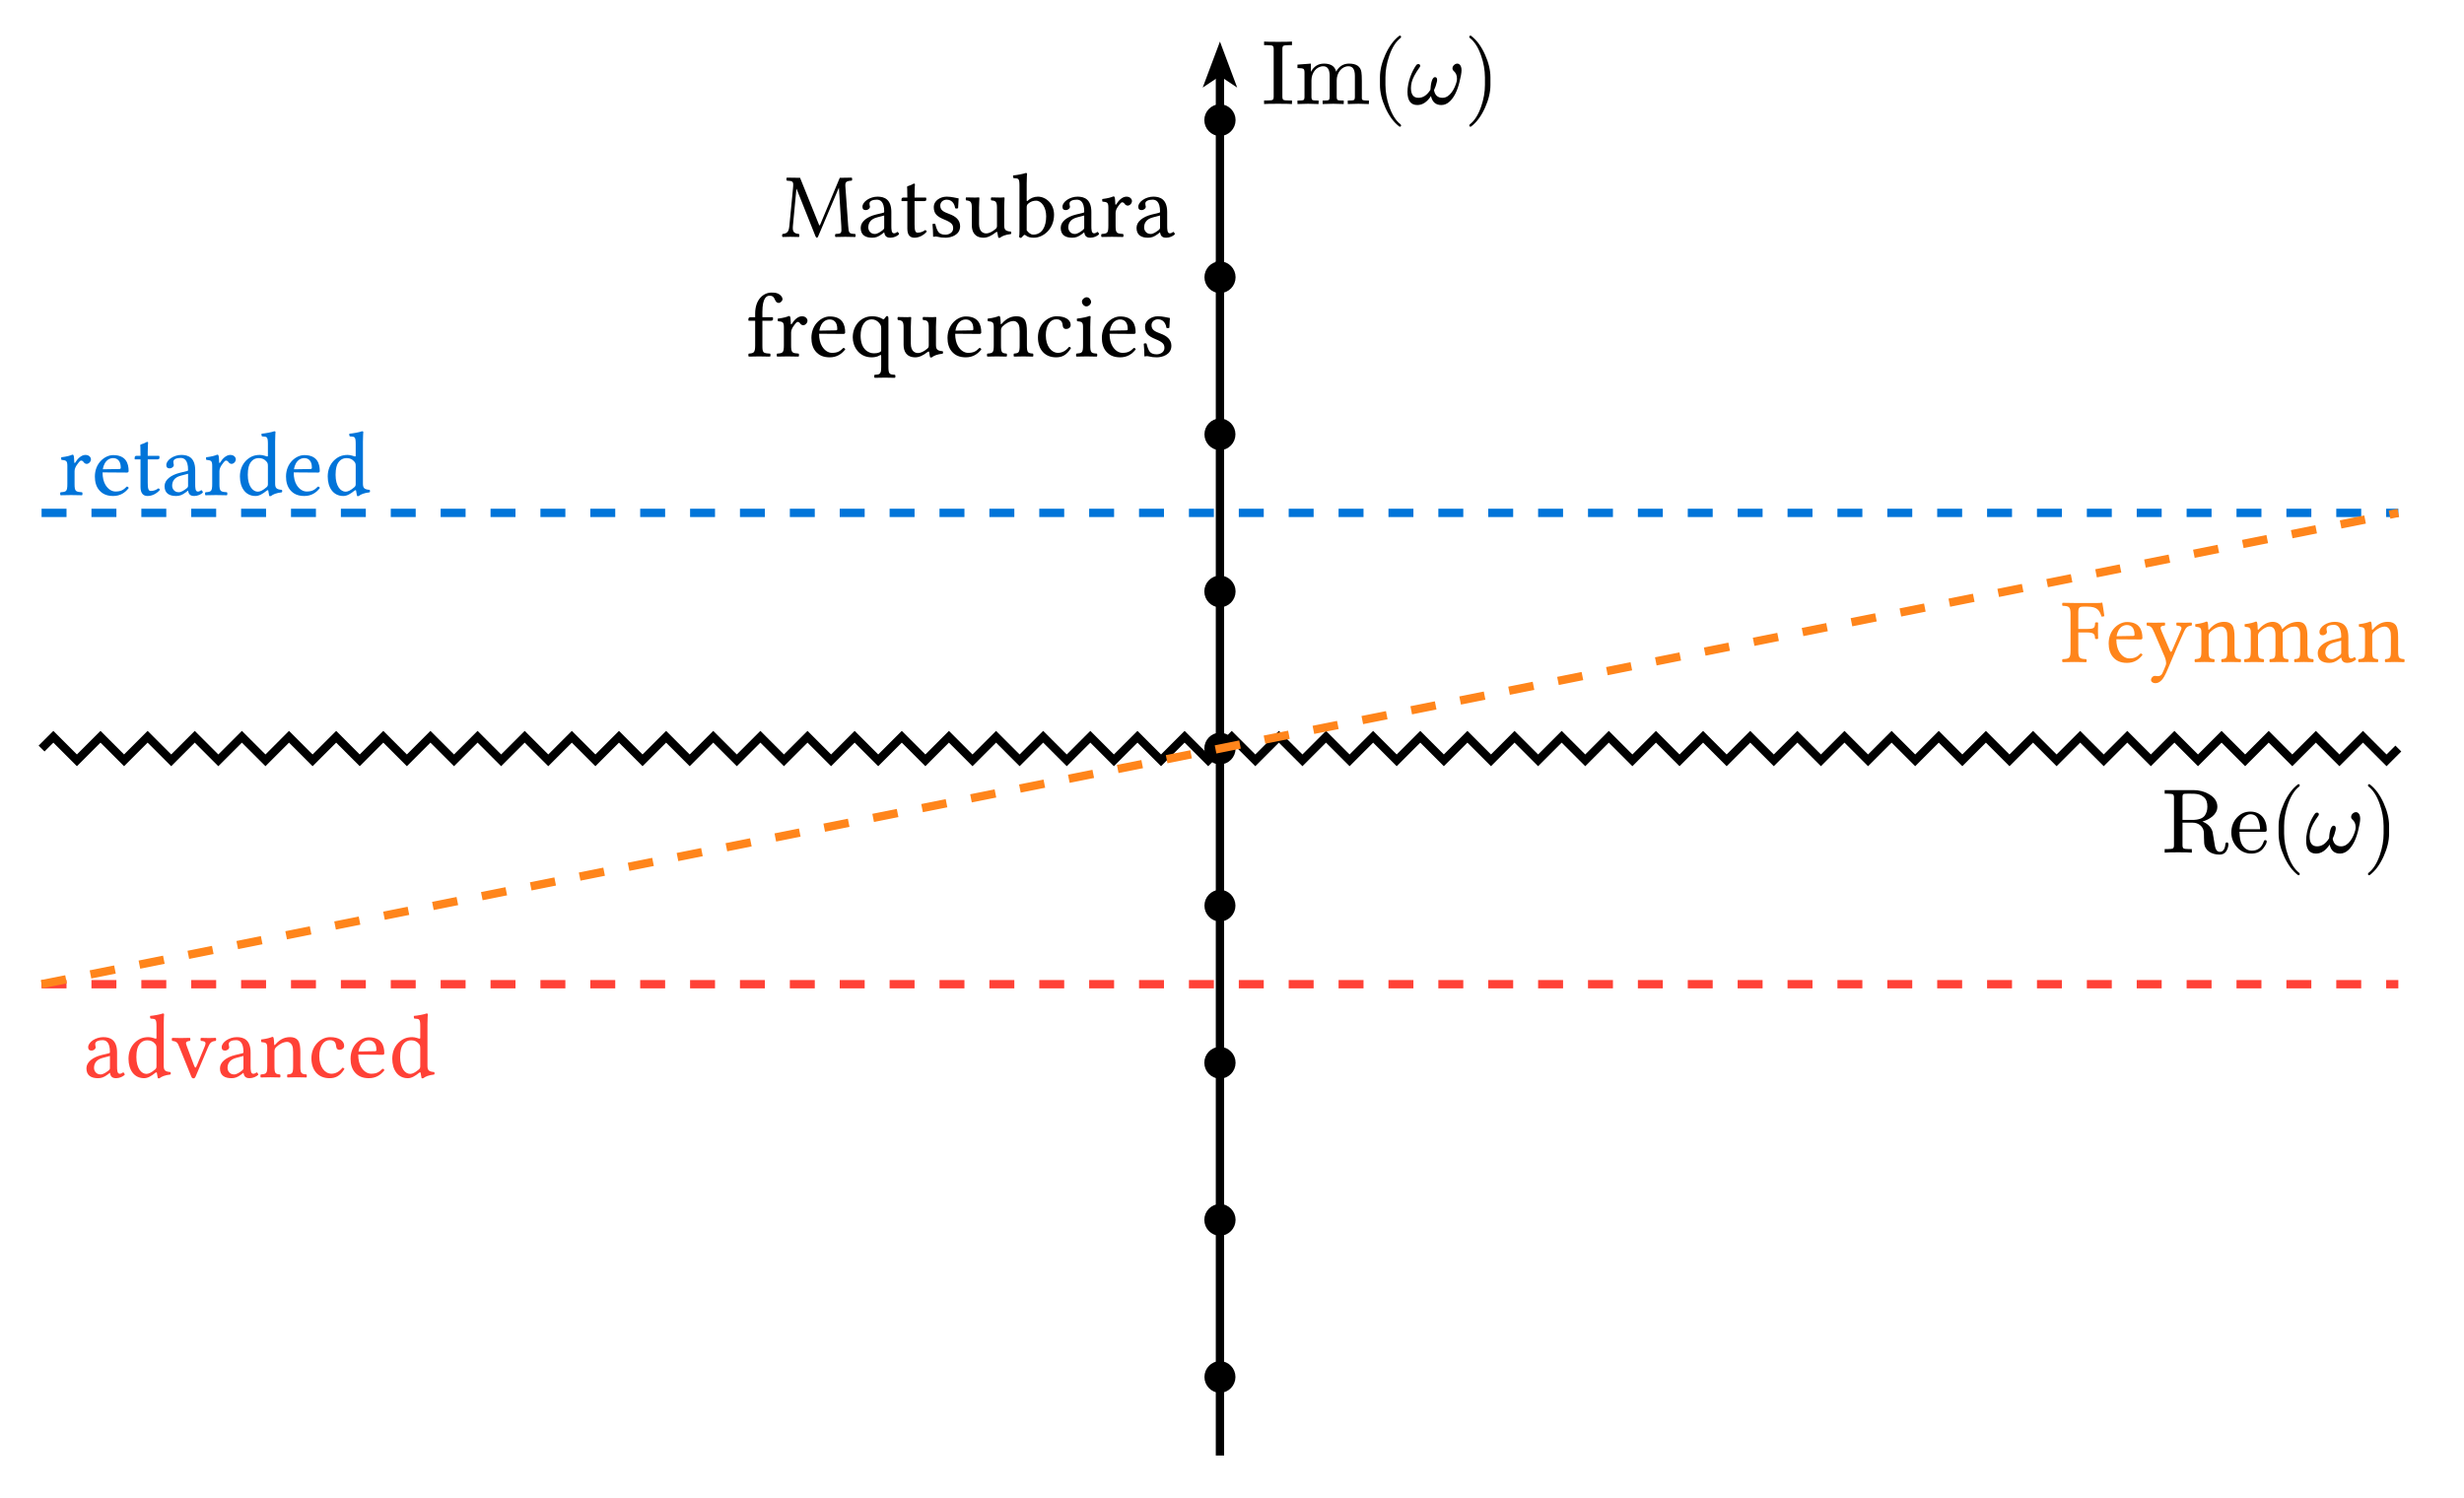
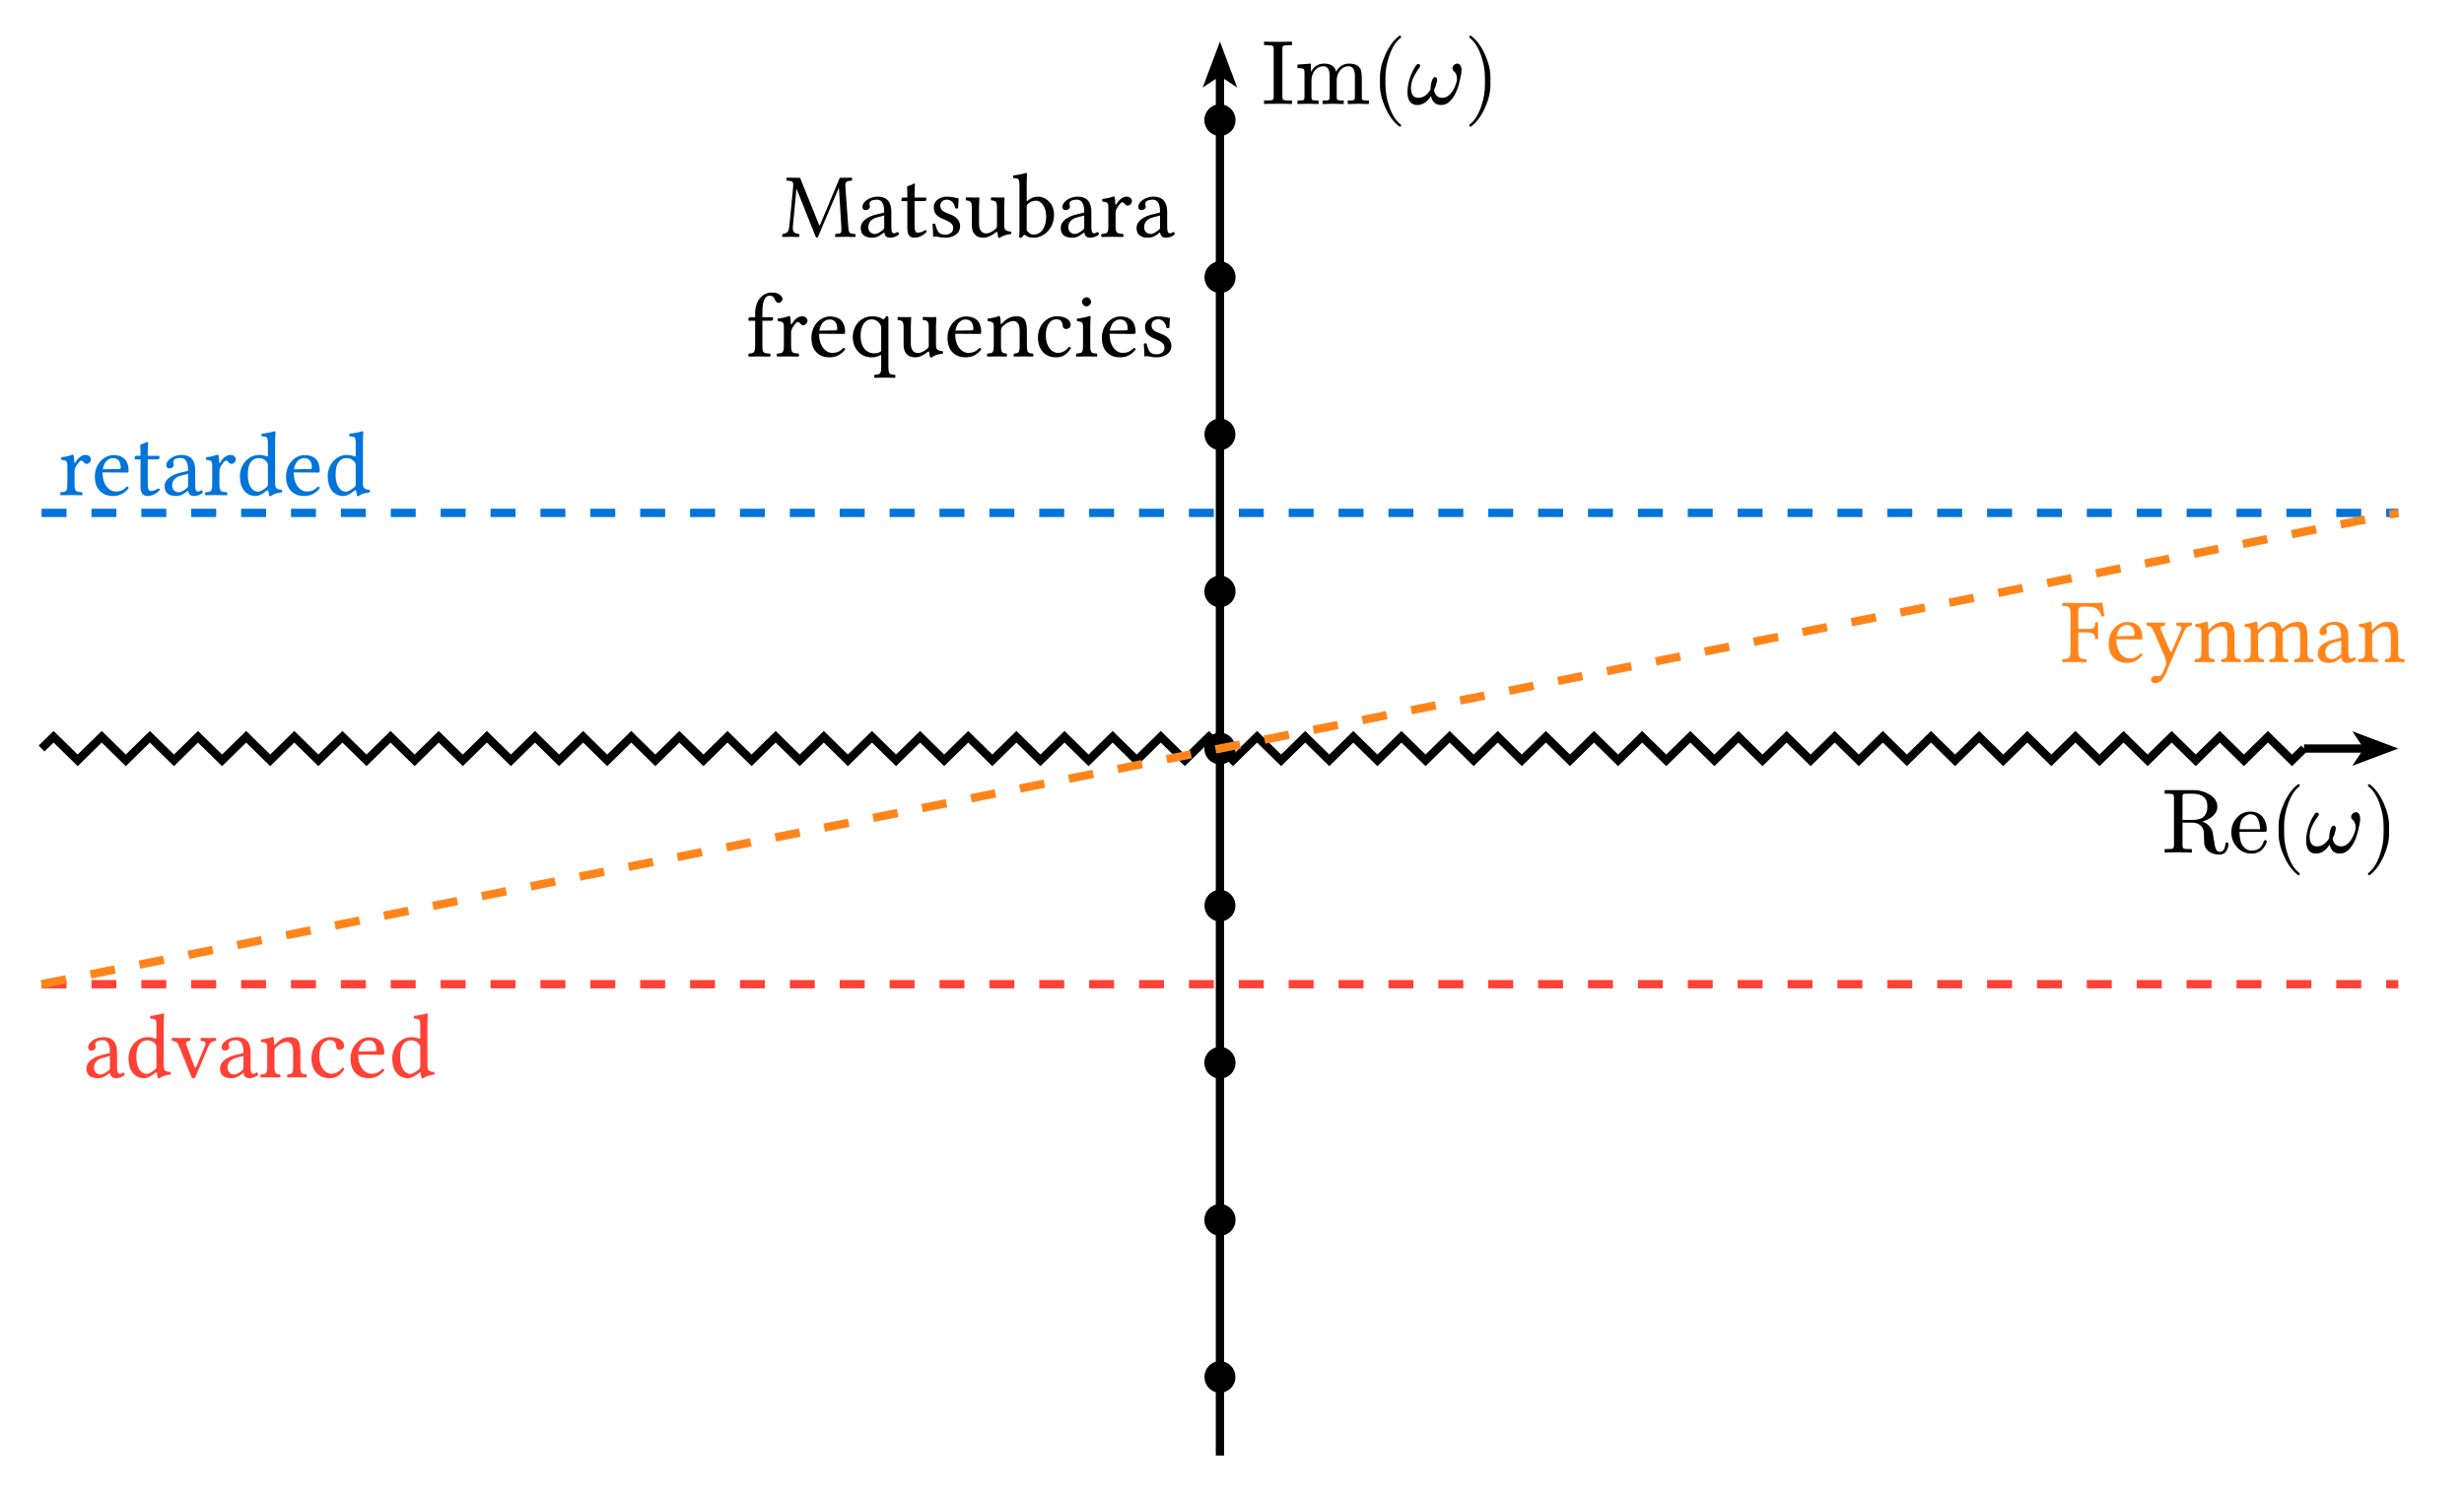
<svg xmlns="http://www.w3.org/2000/svg" xmlns:xlink="http://www.w3.org/1999/xlink" width="395.15" height="240.105" viewBox="0 0 296.363 180.079">
-   <path fill="none" stroke="#000" d="m5 90.039 1.417-1.417 2.835 2.835 2.835-2.835 2.834 2.835 2.835-2.835 2.835 2.835 2.834-2.835 2.835 2.835 2.834-2.835 2.835 2.835 2.835-2.835 2.834 2.835 2.835-2.835 2.835 2.835 2.834-2.835 2.835 2.835 2.835-2.835 2.834 2.835 2.835-2.835 2.835 2.835 2.834-2.835 2.835 2.835 2.835-2.835 2.834 2.835 2.835-2.835 2.834 2.835 2.835-2.835 2.835 2.835 2.834-2.835 2.835 2.835 2.835-2.835 2.834 2.835 2.835-2.835 2.835 2.835 2.834-2.835 2.835 2.835 2.835-2.835 2.834 2.835 2.835-2.835 2.835 2.835 2.834-2.835 2.835 2.835 2.834-2.835 2.835 2.835 2.835-2.835 2.834 2.835 2.835-2.835 2.835 2.835 2.834-2.835 2.835 2.835 2.835-2.835 2.834 2.835 2.835-2.835 2.835 2.835 2.834-2.835 2.835 2.835 2.834-2.835 2.835 2.835 2.835-2.835 2.834 2.835 2.835-2.835 2.835 2.835 2.834-2.835L185 91.457l2.835-2.835 2.834 2.835 2.835-2.835 2.835 2.835 2.834-2.835 2.835 2.835 2.835-2.835 2.834 2.835 2.835-2.835 2.834 2.835 2.835-2.835 2.835 2.835 2.834-2.835 2.835 2.835 2.835-2.835 2.834 2.835 2.835-2.835 2.835 2.835 2.834-2.835 2.835 2.835 2.835-2.835 2.834 2.835 2.835-2.835 2.834 2.835 2.835-2.835 2.835 2.835 2.834-2.835 2.835 2.835 2.835-2.835 2.834 2.835 2.835-2.835 2.835 2.835 2.834-2.835 2.835 2.835 2.835-2.835 2.834 2.835 1.418-1.418" />
+   <path fill="none" stroke="#000" d="m5 90.039 1.447-1.417 2.895 2.835 2.895-2.835 2.895 2.835 2.895-2.835 2.895 2.835 2.895-2.835 2.895 2.835 2.895-2.835 2.895 2.835 2.895-2.835 2.895 2.835 2.895-2.835 2.895 2.835 2.895-2.835 2.895 2.835 2.895-2.835 2.895 2.835 2.895-2.835 2.895 2.835 2.895-2.835 2.895 2.835 2.895-2.835 2.894 2.835 2.895-2.835 2.895 2.835 2.895-2.835 2.895 2.835 2.895-2.835 2.895 2.835 2.895-2.835 2.895 2.835 2.895-2.835 2.895 2.835 2.895-2.835 2.895 2.835 2.895-2.835 2.895 2.835 2.895-2.835 2.895 2.835 2.895-2.835 2.895 2.835 2.895-2.835 2.895 2.835 2.895-2.835 2.895 2.835 2.895-2.835 2.894 2.835 2.895-2.835 2.895 2.835 2.895-2.835 2.895 2.835 2.895-2.835 2.895 2.835 2.895-2.835 2.895 2.835 2.895-2.835 2.895 2.835 2.895-2.835 2.895 2.835 2.895-2.835 2.895 2.835 2.895-2.835 2.895 2.835 2.895-2.835 2.895 2.835 2.895-2.835 2.895 2.835 2.895-2.835 2.895 2.835 2.894-2.835 2.895 2.835 2.895-2.835 2.895 2.835 2.895-2.835 2.895 2.835 2.895-2.835 2.895 2.835 2.895-2.835 2.895 2.835 2.895-2.835 2.895 2.835 2.895-2.835 2.895 2.835 2.895-2.835 2.895 2.835 2.895-2.835 2.895 2.835 2.895-2.835 2.895 2.835 2.895-2.835 2.895 2.835 2.895-2.835 2.895 2.835 1.447-1.418m0 .001h7.789" />
+   <path stroke="#000" d="m287.041 90.039-2.835-1.063.709 1.063-.71 1.063z" />
  <path fill="none" d="M259.975 90.04h28.49v15.24h-28.49z" />
  <g transform="matrix(1 0 0 -1 259.975 102.552)">
    <use xlink:href="#a" />
    <use xlink:href="#b" x="8.096" />
  </g>
  <use xlink:href="#c" transform="matrix(1 0 0 -1 272.955 102.552)" />
  <use xlink:href="#d" transform="matrix(1 0 0 -1 277.234 102.552)" />
  <use xlink:href="#e" transform="matrix(1 0 0 -1 284.186 102.552)" />
  <path fill="none" stroke="#000" d="M146.732 175.079V8.55" />
  <path stroke="#000" d="m146.732 6.424-1.063 2.835 1.063-.709 1.063.709z" />
  <path fill="none" d="M146.732 5h33.644v10.241h-33.644z" />
  <g transform="matrix(1 0 0 -1 151.732 12.513)">
    <use xlink:href="#f" />
    <use xlink:href="#g" x="3.971" />
  </g>
  <use xlink:href="#c" transform="matrix(1 0 0 -1 164.866 12.513)" />
  <use xlink:href="#d" transform="matrix(1 0 0 -1 169.145 12.513)" />
  <use xlink:href="#e" transform="matrix(1 0 0 -1 176.097 12.513)" />
  <path stroke="#000" d="M146.732 164.213a1.418 1.418 0 0 0 0 2.834 1.418 1.418 0 0 0 0-2.834Zm0-18.898a1.418 1.418 0 0 0 0 2.835 1.418 1.418 0 0 0 0-2.835Zm0-18.898a1.418 1.418 0 0 0 0 2.835 1.418 1.418 0 0 0 0-2.835Zm0-18.897a1.418 1.418 0 0 0 0 2.834 1.418 1.418 0 0 0 0-2.834Zm0-18.898a1.418 1.418 0 0 0 0 2.835 1.418 1.418 0 0 0 0-2.835Zm0-18.898a1.418 1.418 0 0 0 0 2.835 1.418 1.418 0 0 0 0-2.835Zm0-18.897a1.418 1.418 0 0 0 0 2.834 1.418 1.418 0 0 0 0-2.834Zm0-18.897a1.418 1.418 0 0 0 0 2.834 1.418 1.418 0 0 0 0-2.835Zm0-18.899a1.418 1.418 0 0 0 0 2.835 1.418 1.418 0 0 0 0-2.835Z" />
  <path fill="none" d="M89.773 21.246h51.557v24.2H89.773z" />
  <g transform="matrix(1 0 0 -1 93.898 28.484)">
    <use xlink:href="#h" />
    <use xlink:href="#i" x="9.229" />
    <use xlink:href="#j" x="14.256" />
    <use xlink:href="#k" x="17.732" />
    <use xlink:href="#l" x="22.022" />
    <use xlink:href="#m" x="27.863" />
    <use xlink:href="#i" x="33.286" />
    <use xlink:href="#n" x="38.313" />
    <use xlink:href="#i" x="42.405" />
  </g>
  <g transform="matrix(1 0 0 -1 89.773 42.872)">
    <use xlink:href="#o" />
    <use xlink:href="#n" x="3.41" />
    <use xlink:href="#p" x="7.414" />
    <use xlink:href="#q" x="12.408" />
    <use xlink:href="#l" x="17.941" />
    <use xlink:href="#p" x="23.782" />
    <use xlink:href="#r" x="28.699" />
    <use xlink:href="#s" x="34.661" />
    <use xlink:href="#t" x="39.369" />
    <use xlink:href="#p" x="42.35" />
    <use xlink:href="#k" x="47.267" />
  </g>
  <path fill="none" stroke="#ff4136" stroke-dasharray="3 3" d="M5 118.386h283.465" />
  <path fill="none" d="M5 122.343h47.317v7.381H5z" />
  <g fill="#ff4136" transform="matrix(1 0 0 -1 10 129.581)">
    <use xlink:href="#i" />
    <use xlink:href="#u" x="5.027" />
    <use xlink:href="#v" x="10.593" />
    <use xlink:href="#i" x="16.06" />
    <use xlink:href="#r" x="21.087" />
    <use xlink:href="#s" x="27.049" />
    <use xlink:href="#p" x="31.757" />
    <use xlink:href="#u" x="36.751" />
  </g>
  <path fill="none" stroke="#0074d9" stroke-dasharray="3 3" d="M5 61.693h283.465" />
  <path fill="none" d="M5 50.312h41.554v11.38H5z" />
  <g fill="#0074d9" transform="matrix(1 0 0 -1 7 59.55)">
    <use xlink:href="#n" />
    <use xlink:href="#p" x="4.004" />
    <use xlink:href="#j" x="8.921" />
    <use xlink:href="#i" x="12.397" />
    <use xlink:href="#n" x="17.424" />
    <use xlink:href="#u" x="21.428" />
    <use xlink:href="#p" x="26.994" />
    <use xlink:href="#u" x="31.988" />
  </g>
  <path fill="none" stroke="#ff851b" stroke-dasharray="3 3" d="m5 118.386 283.465-56.693" />
  <path fill="none" d="M245.882 70.388h45.48v13.79h-45.48z" />
  <g fill="#ff851b" transform="matrix(1 0 0 -1 247.882 79.626)">
    <use xlink:href="#w" />
    <use xlink:href="#p" x="5.335" />
    <use xlink:href="#x" x="10.175" />
    <use xlink:href="#r" x="15.84" />
    <use xlink:href="#y" x="21.802" />
    <use xlink:href="#i" x="30.492" />
    <use xlink:href="#r" x="35.519" />
  </g>
  <defs>
    <symbol id="a" overflow="visible">
      <path d="M6.721 5.511c0 .627-.341 1.133-1.012 1.518a3.73 3.73 0 0 1-1.87.484H.385v-.429h.308c.385 0 .616-.033.693-.088s.121-.176.121-.374V.891c0-.198-.044-.33-.121-.385S1.078.418.693.418H.385v-.429c.297.033.836.044 1.628.044.803 0 1.342-.011 1.639-.044v.429h-.308c-.385 0-.616.033-.693.088S2.53.693 2.53.891v2.706h1.21c.704 0 1.221-.418 1.342-1.012.022-.121.033-.385.033-.77 0-.297.011-.517.022-.649.066-.924.869-1.408 1.837-1.408.418 0 .715.176.88.517q.198.38.198.726c0 .143-.066.22-.187.22-.099 0-.165-.066-.176-.209-.055-.616-.286-.924-.671-.924s-.517.363-.583.682c-.066.374-.11.66-.143.847l-.143.869c-.165.572-.572.99-1.221 1.243.836.242 1.793.836 1.793 1.782M5.17 6.6c.231-.209.352-.572.352-1.089 0-.418-.11-.77-.319-1.067-.253-.341-.748-.517-1.507-.517H2.53v2.772q0 .346.198.363c.077.011.286.022.638.022.869 0 1.32-.033 1.804-.484" />
    </symbol>
    <symbol id="b" overflow="visible">
      <path d="M4.565 2.761c0 1.265-.737 2.167-1.969 2.167-.66 0-1.21-.253-1.661-.77C.517 3.674.308 3.091.308 2.42c0-.693.231-1.276.693-1.782a2.23 2.23 0 0 1 1.716-.759c.627 0 1.111.22 1.441.649.275.363.407.627.407.803 0 .11-.066.165-.187.165-.088 0-.143-.055-.176-.176Q3.839.231 2.783.231c-.495 0-.88.231-1.177.704-.209.341-.308.858-.319 1.562h2.97c.242 0 .308.022.308.264m-.979 1.078c.121-.363.176-.715.176-1.034H1.298c.033.726.22 1.221.55 1.474.275.22.517.33.748.33.495 0 .825-.253.99-.77" />
    </symbol>
    <symbol id="c" overflow="visible">
      <path d="M3.498-2.728c.099 0 .154.055.154.154 0 .033-.022.077-.055.121-.572.44-1.034 1.166-1.375 2.167a8 8 0 0 0-.451 2.574v.924c0 .847.154 1.705.451 2.574.341 1.001.803 1.727 1.375 2.167a.18.18 0 0 1 .055.121c0 .099-.055.154-.154.154a.2.2 0 0 1-.077-.033c-.66-.506-1.21-1.254-1.661-2.255-.429-.957-.649-1.859-.649-2.728v-.924c0-.869.22-1.771.649-2.728.451-1.001 1.001-1.749 1.661-2.255a.2.2 0 0 1 .077-.033" />
    </symbol>
    <symbol id="d" overflow="visible">
      <path d="M5.555 4.301a.4.4 0 0 1 .132-.308c.275-.231.407-.539.407-.913 0-.143-.011-.275-.044-.396C5.83 1.848 5.247.748 4.356.748q-.858 0-1.023.924c.143.297.253.605.33.946.033.121.044.22.044.286 0 .22-.088.33-.253.33-.418 0-.528-1.056-.55-1.518-.407-.649-.88-.968-1.441-.968-.605 0-.902.396-.902 1.177 0 .22.033.451.088.693.121.484.44 1.089.957 1.804q.066.083.066.165c0 .143-.077.22-.242.22a.29.29 0 0 1-.22-.11C.671 3.96.143 2.662.143 1.463q0-1.584 1.188-1.584c.627 0 1.166.363 1.639 1.078.154-.715.572-1.078 1.243-1.078.363 0 .704.143 1.012.429.517.484.902 1.254 1.166 2.31.165.671.253 1.144.253 1.441q0 .478-.231.693a.38.38 0 0 1-.275.11c-.286 0-.583-.275-.583-.561" />
    </symbol>
    <symbol id="e" overflow="visible">
      <path d="M.858-2.695c.66.506 1.21 1.254 1.661 2.255.429.957.649 1.859.649 2.728v.924c0 .869-.22 1.771-.649 2.728C2.068 6.941 1.518 7.689.858 8.195a.2.2 0 0 1-.077.033c-.099 0-.154-.055-.154-.154 0-.044.022-.088.055-.121.572-.44 1.034-1.166 1.375-2.167a8 8 0 0 0 .451-2.574v-.924c0-.847-.154-1.705-.451-2.574-.341-1.001-.803-1.727-1.375-2.167-.033-.044-.055-.088-.055-.121 0-.099.055-.154.154-.154.011 0 .044.011.077.033" />
    </symbol>
    <symbol id="f" overflow="visible">
      <path d="M1.98.033Q3.25.033 3.663 0v.429h-.319c-.396 0-.638.022-.715.077s-.121.187-.121.385v5.731c0 .198.044.319.121.374s.319.088.715.088h.319v.429c-.275-.022-.836-.033-1.672-.033q-1.27 0-1.683.033v-.429h.319c.396 0 .638-.033.715-.088s.121-.176.121-.374V.891c0-.198-.044-.33-.121-.385S1.023.429.627.429H.308V0c.275.022.836.033 1.672.033" />
    </symbol>
    <symbol id="g" overflow="visible">
      <path d="M3.465 4.543c.506 0 .759-.385.759-1.166V.869c0-.209-.033-.341-.11-.385s-.33-.066-.737-.066V0l1.276.033L5.918 0v.418q-.61 0-.726.066c-.077.044-.121.176-.121.385v1.98c0 .88.572 1.694 1.419 1.694.517 0 .77-.385.77-1.166V.869c0-.209-.044-.341-.121-.385s-.33-.066-.737-.066V0l1.276.033L8.943 0v.418c-.352 0-.583.011-.693.044s-.154.11-.154.242v2.057c0 .517-.022.88-.055 1.089-.11.671-.605 1.012-1.474 1.012-.693 0-1.21-.319-1.562-.968-.154.649-.638.968-1.463.968-.693 0-1.221-.33-1.573-.99v.99L.352 4.741v-.418q.594 0 .726-.099c.088-.066.121-.209.121-.462V.869c0-.209-.044-.341-.121-.385Q.963.418.352.418V0l1.276.033L2.893 0v.418c-.407 0-.66.022-.737.066s-.121.176-.121.385v1.98c0 .891.583 1.694 1.43 1.694" />
    </symbol>
    <symbol id="h" overflow="visible">
      <path d="M7.293 1.276c.055-.891.011-.902-.704-.935-.066-.066-.066-.297 0-.363.407.011.847.022 1.177.022s.836-.011 1.199-.022c.066.066.066.297 0 .363-.748.033-.781.077-.847.99l-.33 4.631c-.044.594.011.748.759.792.066.066.066.297 0 .363l-1.441-.022-2.332-5.577c-.044-.11-.077-.154-.099-.154s-.055.055-.088.143L2.332 7.095l-1.595.022c-.066-.066-.066-.297 0-.363.759-.044.825-.066.748-.891l-.44-4.532C.979.671.847.396.22.341.154.275.154.044.22-.022.55-.011.902 0 1.166 0S1.87-.011 2.2-.022c.066.066.066.297 0 .363-.726.055-.781.396-.726 1.012l.418 4.411h.022L4.191.055c.033-.077.099-.165.165-.165s.11.077.154.165l2.475 5.819h.022Z" />
    </symbol>
    <symbol id="i" overflow="visible">
      <path d="M3.223.528c.066-.341.187-.638.737-.638.418 0 .814.187 1.045.407-.022.132-.066.231-.187.297-.077-.066-.264-.176-.407-.176-.319 0-.33.429-.33.935V2.97c0 1.562-.858 1.859-1.661 1.859-.902 0-1.815-.594-1.815-1.221 0-.264.132-.396.385-.396.319 0 .517.231.517.374a.5.5 0 0 1-.033.198.8.8 0 0 0-.022.22c0 .341.462.462.88.462.374 0 .891-.187.891-1.43 0-.077-.033-.121-.066-.132l-.946-.231C1.155 2.409.396 1.826.396 1.078c0-.902.616-1.188 1.386-1.188.385 0 .715.088 1.199.462l.22.176Zm0 2.035V1.111c0-.143-.066-.22-.154-.286-.286-.231-.66-.484-.968-.484-.55 0-.792.44-.792.781 0 .495.231 1.001 1.045 1.21Z" />
    </symbol>
    <symbol id="j" overflow="visible">
      <path d="M.473 4.719c-.154 0-.198-.132-.198-.22v-.143c0-.055.011-.066.055-.066h.649V.979c0-.781.341-1.089.847-1.089s1.056.242 1.485.726c-.022.11-.088.176-.198.187a1.5 1.5 0 0 0-.902-.308c-.297 0-.363.33-.363 1.012V4.29h1.144c.11 0 .264.044.264.143v.22c0 .044-.033.066-.088.066h-1.32v.429c0 .715.044 1.155.044 1.155 0 .066-.033.099-.088.099a.7.7 0 0 1-.242-.099 1.4 1.4 0 0 0-.374-.154c-.132-.044-.242-.077-.242-.154 0-.132.033-.055.033-1.276Z" />
    </symbol>
    <symbol id="k" overflow="visible">
      <path d="M.528 1.518A19 19 0 0 0 .605 0c.11.022.22.033.275.033.077 0 .143 0 .22-.022A3.8 3.8 0 0 1 2.101-.11c.616 0 1.749.297 1.749 1.386 0 .748-.539 1.188-1.287 1.463-.66.253-1.1.418-1.1 1.023 0 .451.396.704.77.704.242 0 .88-.088 1.023-1.023.066-.066.286-.055.352.011.033.396.055.803.066 1.166-.341.055-.869.209-1.441.209-.814 0-1.551-.528-1.551-1.232 0-.803.363-1.144 1.21-1.496.913-.374 1.122-.605 1.122-1.078 0-.539-.528-.77-.935-.77-.429 0-.671.143-.781.264-.242.253-.363.737-.429 1.012-.066.066-.275.055-.341-.011" />
    </symbol>
    <symbol id="l" overflow="visible">
      <path d="M2.387-.11c.429 0 .946.22 1.485.66.055.044.154.066.165-.011.033-.275.121-.649.121-.649a.27.27 0 0 1 .209 0c.242.198.627.363 1.298.44.066.066.066.231 0 .297-.704.055-.803.264-.803.803v2.112c0 .33.044 1.133.044 1.133 0 .033-.033.066-.088.066a3 3 0 0 0-.385-.022c-.352 0-.748.011-1.122.022-.066-.066-.066-.297 0-.363.539-.033.682-.165.682-.891V1.364c0-.209-.022-.297-.176-.429-.407-.352-.825-.528-1.1-.528-.33 0-.88.154-.88 1.133v2.002c0 .33.044 1.133.044 1.133 0 .033-.033.066-.088.066a3 3 0 0 0-.385-.022c-.352 0-.748.011-1.122.022-.066-.066-.066-.297 0-.363.528-.044.682-.165.682-.88V1.386c0-.759.33-1.496 1.419-1.496" />
    </symbol>
    <symbol id="m" overflow="visible">
      <path d="M1.837 4.334c-.066-.066-.11-.044-.11.055v2.024c0 .715.044 1.155.044 1.155 0 .077-.044.11-.143.11-.275-.11-1.1-.264-1.54-.297-.022-.088 0-.264.066-.33h.099c.484-.033.605-.033.605-.902V.781C.858.352.847.154.814 0c.055-.088.11-.132.242-.132.066.066.176.165.264.264.11.132.176.132.297.033.253-.209.583-.275.968-.275 1.122 0 2.431 1.023 2.431 2.772 0 1.342-.99 2.167-1.947 2.167-.473 0-.891-.187-1.232-.495m.077-.341c.286.253.616.352.935.352.671 0 1.221-.814 1.221-1.881 0-1.254-.506-2.2-1.551-2.2-.341 0-.572.242-.792.517v2.75c0 .231.044.341.187.462" />
    </symbol>
    <symbol id="n" overflow="visible">
      <path d="M1.936 3.938c-.022.44-.033.726-.088.836-.022.055-.044.088-.132.088-.308-.121-.594-.22-1.353-.319-.022-.066 0-.242.022-.308.594-.055.715-.11.715-.748V1.342C1.1.429.968.385.286.341.22.275.22.044.286-.022.671-.011 1.1 0 1.54 0s.946-.011 1.331-.022c.066.066.066.297 0 .363-.77.055-.902.088-.902 1.001v1.529c0 .286.132.539.264.737.121.176.374.539.506.539a.32.32 0 0 0 .286-.143c.077-.11.209-.253.396-.253.264 0 .517.275.517.55 0 .209-.198.528-.66.528-.517 0-.968-.484-1.221-.913-.066-.121-.121-.033-.121.022" />
    </symbol>
    <symbol id="o" overflow="visible">
      <path d="M1.925 1.342V4.29h1.023c.099 0 .253.044.253.143v.22c0 .044-.033.066-.088.066H1.925v.627c0 1.694.506 1.958.869 1.958.33 0 .506-.132.66-.517.088-.198.209-.352.44-.352.187 0 .451.231.451.451 0 .187-.121.385-.352.561-.286.198-.572.231-.99.231-.924 0-1.947-.803-1.947-2.519v-.44H.495c-.198 0-.253-.132-.253-.22v-.143c0-.055.011-.066.055-.066h.759V1.342C1.056.429.88.385.286.341.22.275.22.044.286-.022c.385.011.77.022 1.21.022s.968-.011 1.353-.022c.066.066.066.297 0 .363-.858.044-.924.088-.924 1.001" />
    </symbol>
    <symbol id="p" overflow="visible">
      <path d="M4.246 1.023C3.839.605 3.52.429 2.882.429c-.396 0-.858.231-1.199.792-.22.363-.352.869-.352 1.507l2.926-.022c.132 0 .209.066.209.187 0 .924-.33 1.914-1.859 1.914-.957 0-2.2-.913-2.2-2.585 0-.616.154-1.21.517-1.628.374-.44.891-.704 1.683-.704.836 0 1.43.385 1.87.957-.033.11-.099.165-.231.176M1.364 3.102c.209 1.243.979 1.342 1.243 1.342.418 0 .913-.231.913-1.155 0-.099-.044-.154-.165-.154Z" />
    </symbol>
    <symbol id="q" overflow="visible">
      <path d="M3.806-1.221c0-.913-.121-.957-.792-.99-.066-.066-.066-.297 0-.363a42 42 0 0 0 1.232.022c.44 0 .858-.011 1.221-.022.066.066.066.297 0 .363-.671.033-.792.077-.792.99v5.808c0 .154-.044.275-.165.275-.077 0-.143-.088-.231-.209-.143-.198-.187-.231-.319-.143-.352.22-.781.319-1.243.319-1.342 0-2.332-1.1-2.332-2.552 0-1.023.693-2.387 2.277-2.387.297 0 .66.066.847.176.253.143.297.165.297-.066Zm-.264 5.269c.22-.242.264-.407.264-.671V.847c0-.198-.011-.253-.154-.33-.253-.132-.55-.143-.726-.143-.638 0-1.595.462-1.595 2.123 0 1.144.462 1.958 1.342 1.958.33 0 .627-.132.869-.407" />
    </symbol>
    <symbol id="r" overflow="visible">
      <path d="M2.024 3.938c-.066-.077-.132-.099-.132 0-.011.297-.033.726-.088.836-.022.055-.044.088-.132.088-.308-.121-.594-.22-1.353-.319-.022-.066 0-.242.022-.308.594-.055.715-.11.715-.748V1.342C1.056.44.946.396.286.341.22.275.22.044.286-.022a30 30 0 0 0 2.31 0c.066.066.066.297 0 .363-.561.055-.671.099-.671 1.001v1.804c0 .231.099.363.187.462.418.407.913.649 1.342.649.22 0 .451-.143.583-.396.11-.22.132-.517.132-.847V1.342c0-.902-.11-.946-.682-1.001-.055-.066-.055-.297 0-.363.33.011.682.022 1.122.022s.836-.011 1.166-.022c.055.066.055.297 0 .363-.616.055-.737.099-.737 1.001v1.639c0 .605-.044 1.133-.297 1.474-.187.242-.528.374-.913.374-.539 0-1.155-.143-1.804-.891" />
    </symbol>
    <symbol id="s" overflow="visible">
      <path d="M4.378 1.001c-.044.099-.132.143-.231.154C3.773.671 3.3.429 2.827.429c-.803 0-1.474.814-1.474 2.101 0 1.21.528 1.936 1.254 1.936.649 0 .737-.385.781-.77.033-.297.187-.396.418-.396s.539.143.539.484c0 .605-.627 1.045-1.683 1.045-1.089 0-2.255-.979-2.255-2.541C.407.869 1.199-.11 2.585-.11c.66 0 1.243.209 1.793 1.111" />
    </symbol>
    <symbol id="t" overflow="visible">
      <path d="M1.991 1.342v2.189c0 .55.044 1.254.044 1.254 0 .044-.055.077-.143.077-.308-.121-.748-.22-1.507-.319-.022-.066 0-.242.022-.308.605-.055.715-.121.715-.748V1.342C1.122.429 1.001.396.33.341.264.275.264.044.33-.022.693-.011 1.122 0 1.562 0s.858-.011 1.221-.022c.066.066.066.297 0 .363-.671.044-.792.088-.792 1.001M.99 6.589c0-.286.264-.572.528-.572.308 0 .572.297.572.528 0 .264-.231.572-.528.572-.264 0-.572-.264-.572-.528" />
    </symbol>
    <symbol id="u" overflow="visible">
      <path d="M3.674.55c.055.044.154.066.165-.011.033-.264.121-.649.121-.649a.27.27 0 0 1 .209 0c.242.198.627.363 1.298.44.066.066.066.231 0 .297-.704.055-.803.264-.803.803v4.983c0 .715.044 1.155.044 1.155 0 .077-.044.11-.143.11-.275-.11-1.1-.264-1.54-.297-.022-.088 0-.264.066-.33h.099c.484-.033.605-.033.605-.902V4.741c0-.077-.022-.099-.099-.099-.044 0-.495.187-.858.187-.726 0-1.21-.242-1.65-.66C.715 3.696.429 3.047.429 2.233.429.88 1.111-.11 2.299-.11c.429 0 .836.22 1.375.66m.121.814c0-.209-.022-.297-.176-.429C3.212.583 2.86.407 2.585.407c-.594 0-1.21.649-1.21 2.024 0 .792.154 1.232.319 1.463.341.517.803.55 1.023.55.396 0 .671-.143.891-.396.154-.176.187-.253.187-.594Z" />
    </symbol>
    <symbol id="v" overflow="visible">
      <path d="M3.575 4.378c.594-.044.66-.176.429-.737l-.891-2.156c-.176-.429-.231-.429-.407.033l-.792 2.123c-.198.528-.242.66.341.737.066.066.066.297 0 .363a37 37 0 0 0-1.111-.022c-.363 0-.693.011-1.023.022-.066-.066-.066-.297 0-.363.583-.066.66-.242.88-.803L2.409.099c.066-.165.132-.231.275-.231.11 0 .187.066.264.253l1.463 3.443c.209.484.33.759.946.814.066.066.066.297 0 .363-.22-.011-.484-.022-.77-.022-.363 0-.737.011-1.012.022-.066-.066-.066-.297 0-.363" />
    </symbol>
    <symbol id="w" overflow="visible">
      <path d="M3.113 3.553c.935 0 .968-.253 1.001-.748.066-.066.297-.066.363 0-.011.275-.022.594-.022.968s.011.66.022.946c-.066.066-.297.066-.363 0-.033-.605-.066-.748-1.001-.748H2.09v1.98c0 .594.132.704.616.704h.495c1.166 0 1.441-.44 1.683-1.199.132 0 .253.022.341.055-.055.451-.22 1.507-.242 1.595 0 .022-.011.033-.044.033-.187-.033-.242-.044-.517-.044H1.617c-.352 0-.979.011-1.419.022-.066-.066-.066-.297 0-.363.77-.033.957-.088.957-1.001V1.342C1.155.429.968.374.198.341.132.275.132.044.198-.022c.385.011.935.022 1.43.022s1.034-.011 1.419-.022c.066.066.066.297 0 .363-.77.033-.957.088-.957 1.001v2.211Z" />
    </symbol>
    <symbol id="x" overflow="visible">
      <path d="M2.244-1.76c.176.308.319.616.451.946.88 2.123 1.375 3.256 1.947 4.488.22.462.374.638.891.704.066.066.066.297 0 .363-.22-.011-.473-.022-.781-.022-.33 0-.671.011-1.001.022-.066-.066-.066-.297 0-.363.352-.033.704-.099.528-.495L3.19 1.364c-.077-.176-.176-.209-.264.011l-.979 2.288c-.198.462-.253.671.363.715.066.066.066.297 0 .363a48 48 0 0 0-1.243-.022c-.374 0-.671.011-.891.022-.066-.066-.066-.297 0-.363.44-.055.583-.154.869-.825L2.288.66c.099-.22.264-.726.154-1.034a10 10 0 0 0-.429-1.012c-.121-.22-.275-.319-.55-.319-.154 0-.198.033-.319.033-.319 0-.484-.33-.484-.473 0-.231.22-.407.517-.407.231 0 .671.088 1.067.792" />
    </symbol>
    <symbol id="y" overflow="visible">
      <path d="M1.87 3.938c-.011.33-.033.726-.088.836-.022.055-.044.088-.132.088-.308-.121-.594-.22-1.353-.319-.022-.066 0-.242.022-.308.594-.055.715-.11.715-.748V1.342C1.034.44.891.385.286.341.22.275.22.044.286-.022a31 31 0 0 0 2.299 0c.066.066.066.297 0 .363-.561.055-.682.099-.682 1.001v1.804c0 .231.099.363.187.462.44.429.847.649 1.188.649.418 0 .726-.264.726-1.001V1.342c0-.902-.088-.957-.682-1.001-.055-.066-.055-.297 0-.363a29 29 0 0 0 2.2 0c.055.066.055.297 0 .363-.55.044-.649.099-.649 1.001v1.749c0 .154 0 .308-.011.44.528.583 1.023.726 1.452.726.418 0 .66-.242.66-.979V1.342c0-.902-.11-.957-.682-1.001-.055-.066-.055-.297 0-.363a29 29 0 0 0 2.255 0c.055.066.055.297 0 .363-.605.044-.704.099-.704 1.001V3.08c0 .979-.165 1.749-1.133 1.749-.561 0-1.243-.209-1.815-.814-.033-.033-.099-.088-.121.011-.099.451-.528.803-1.1.803-.638 0-1.21-.374-1.672-.891-.055-.055-.121-.132-.132 0" />
    </symbol>
  </defs>
</svg>
